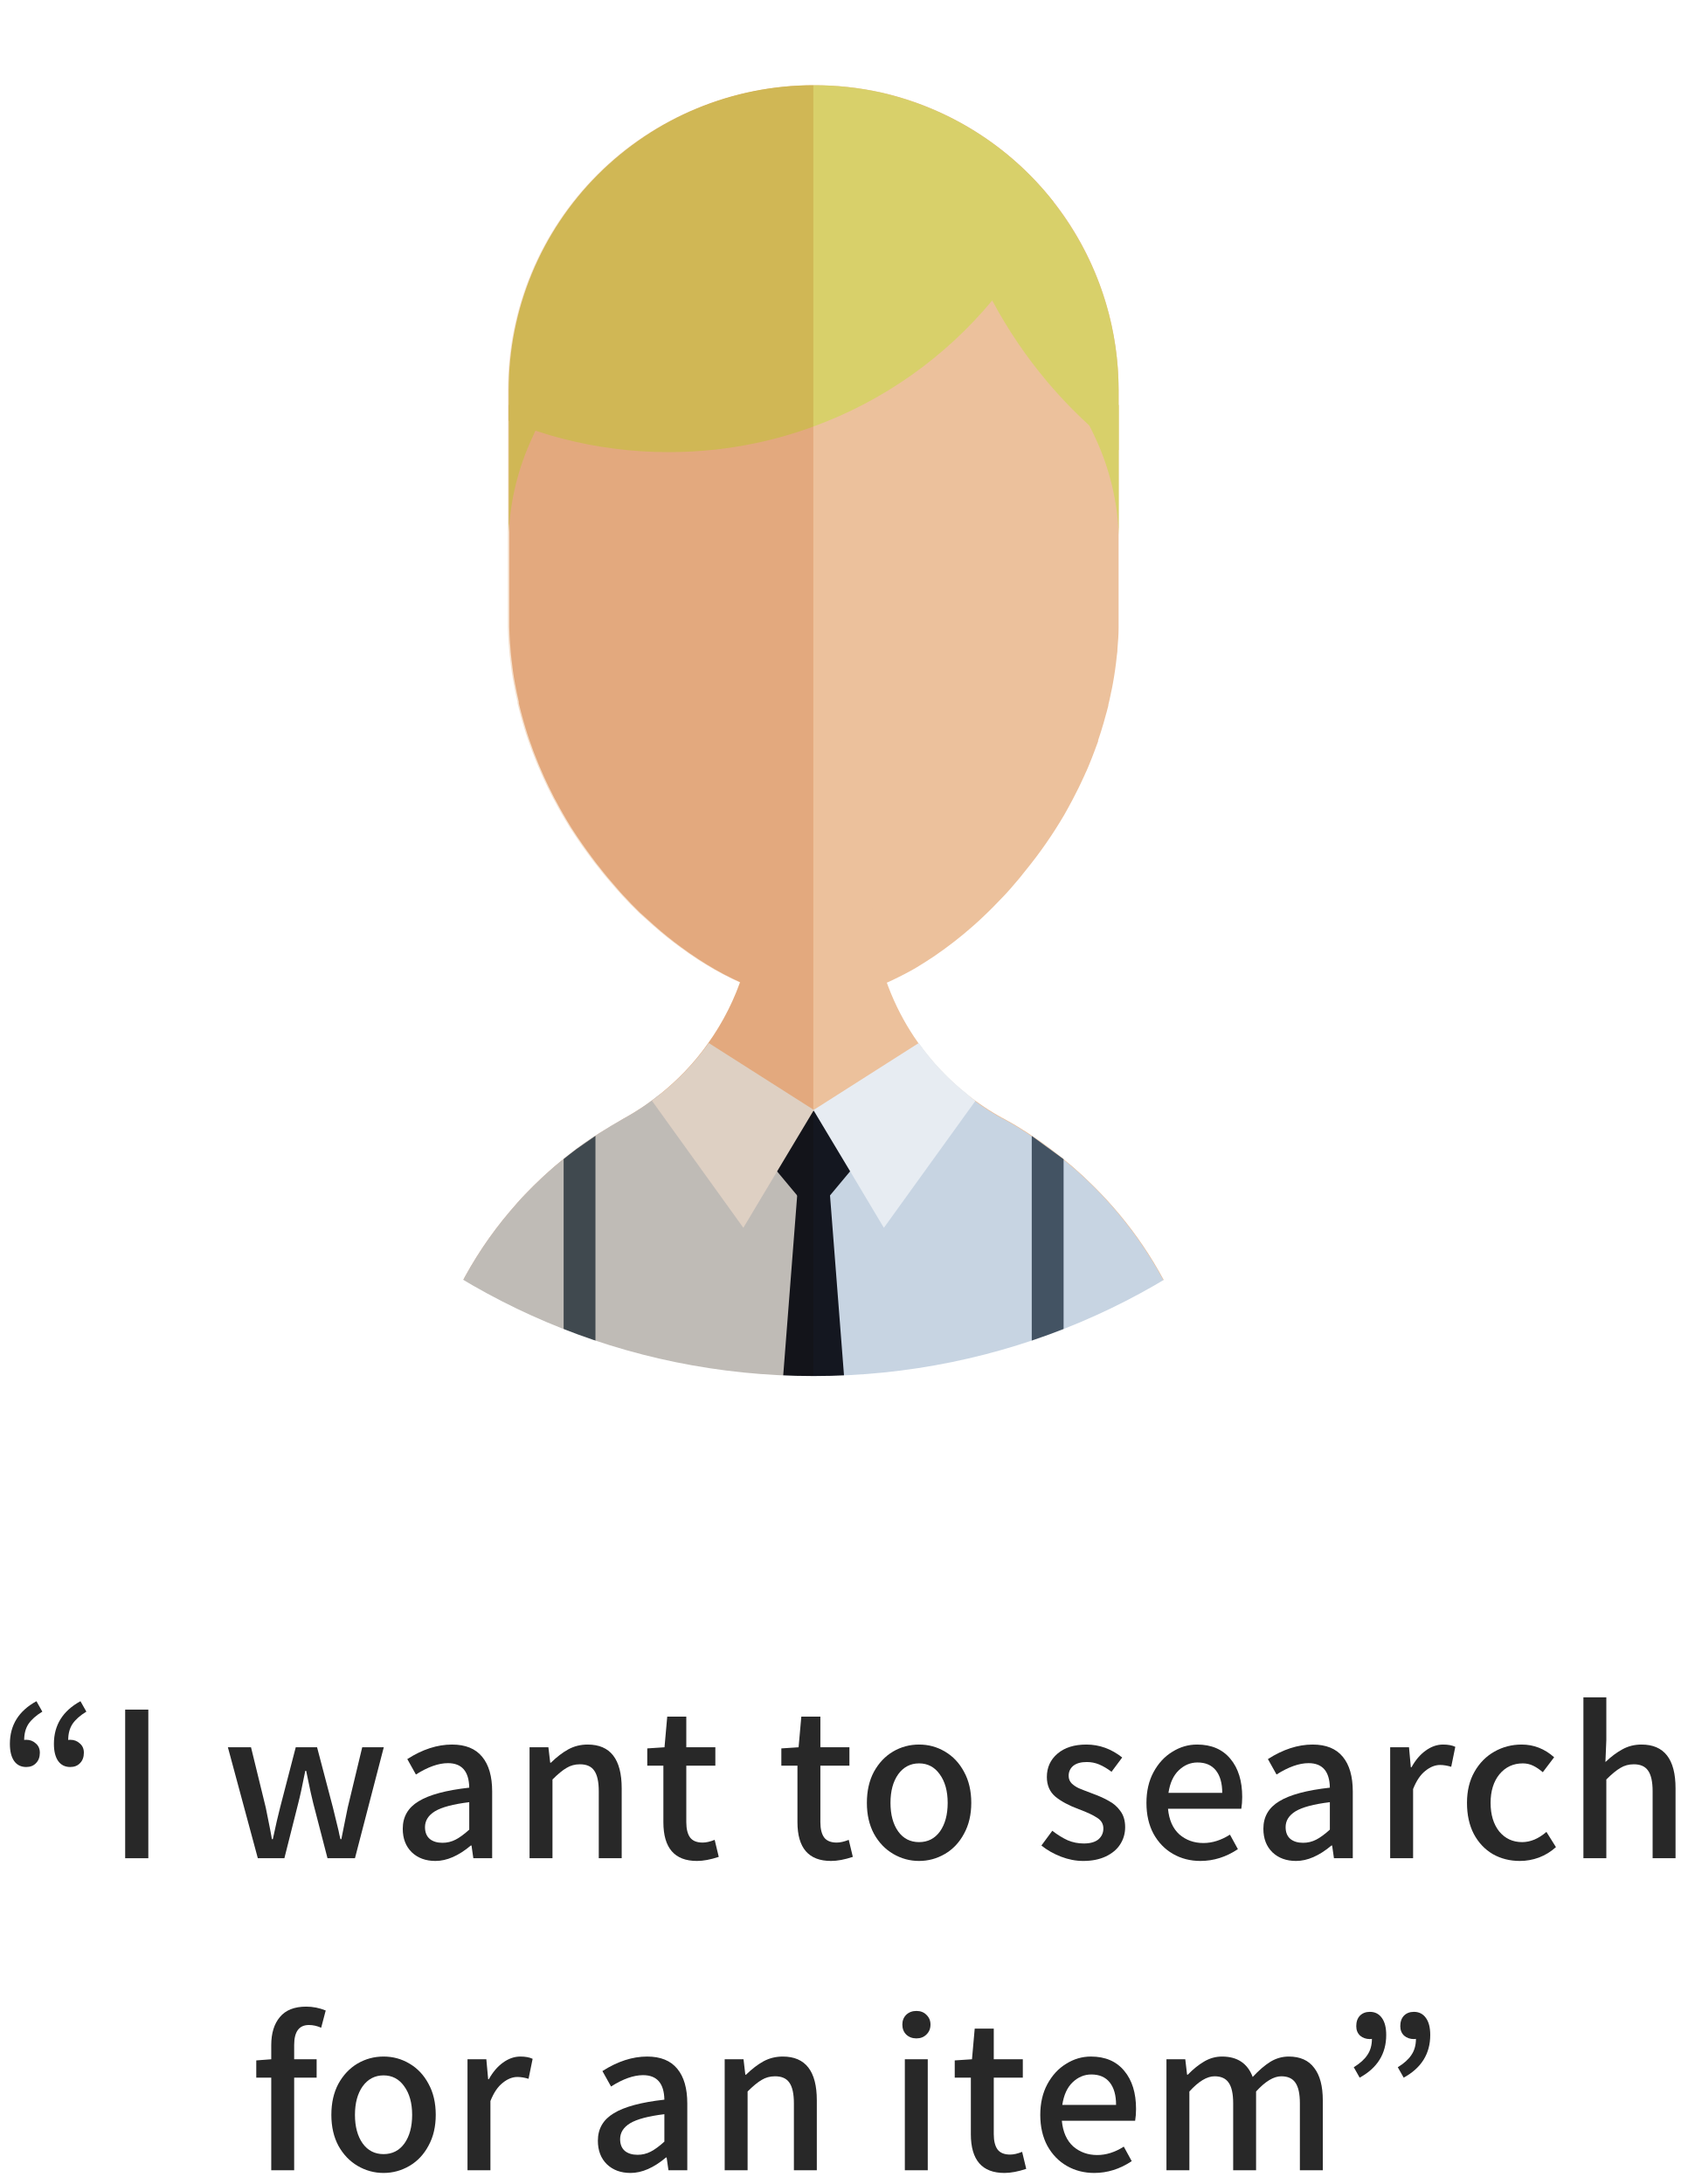
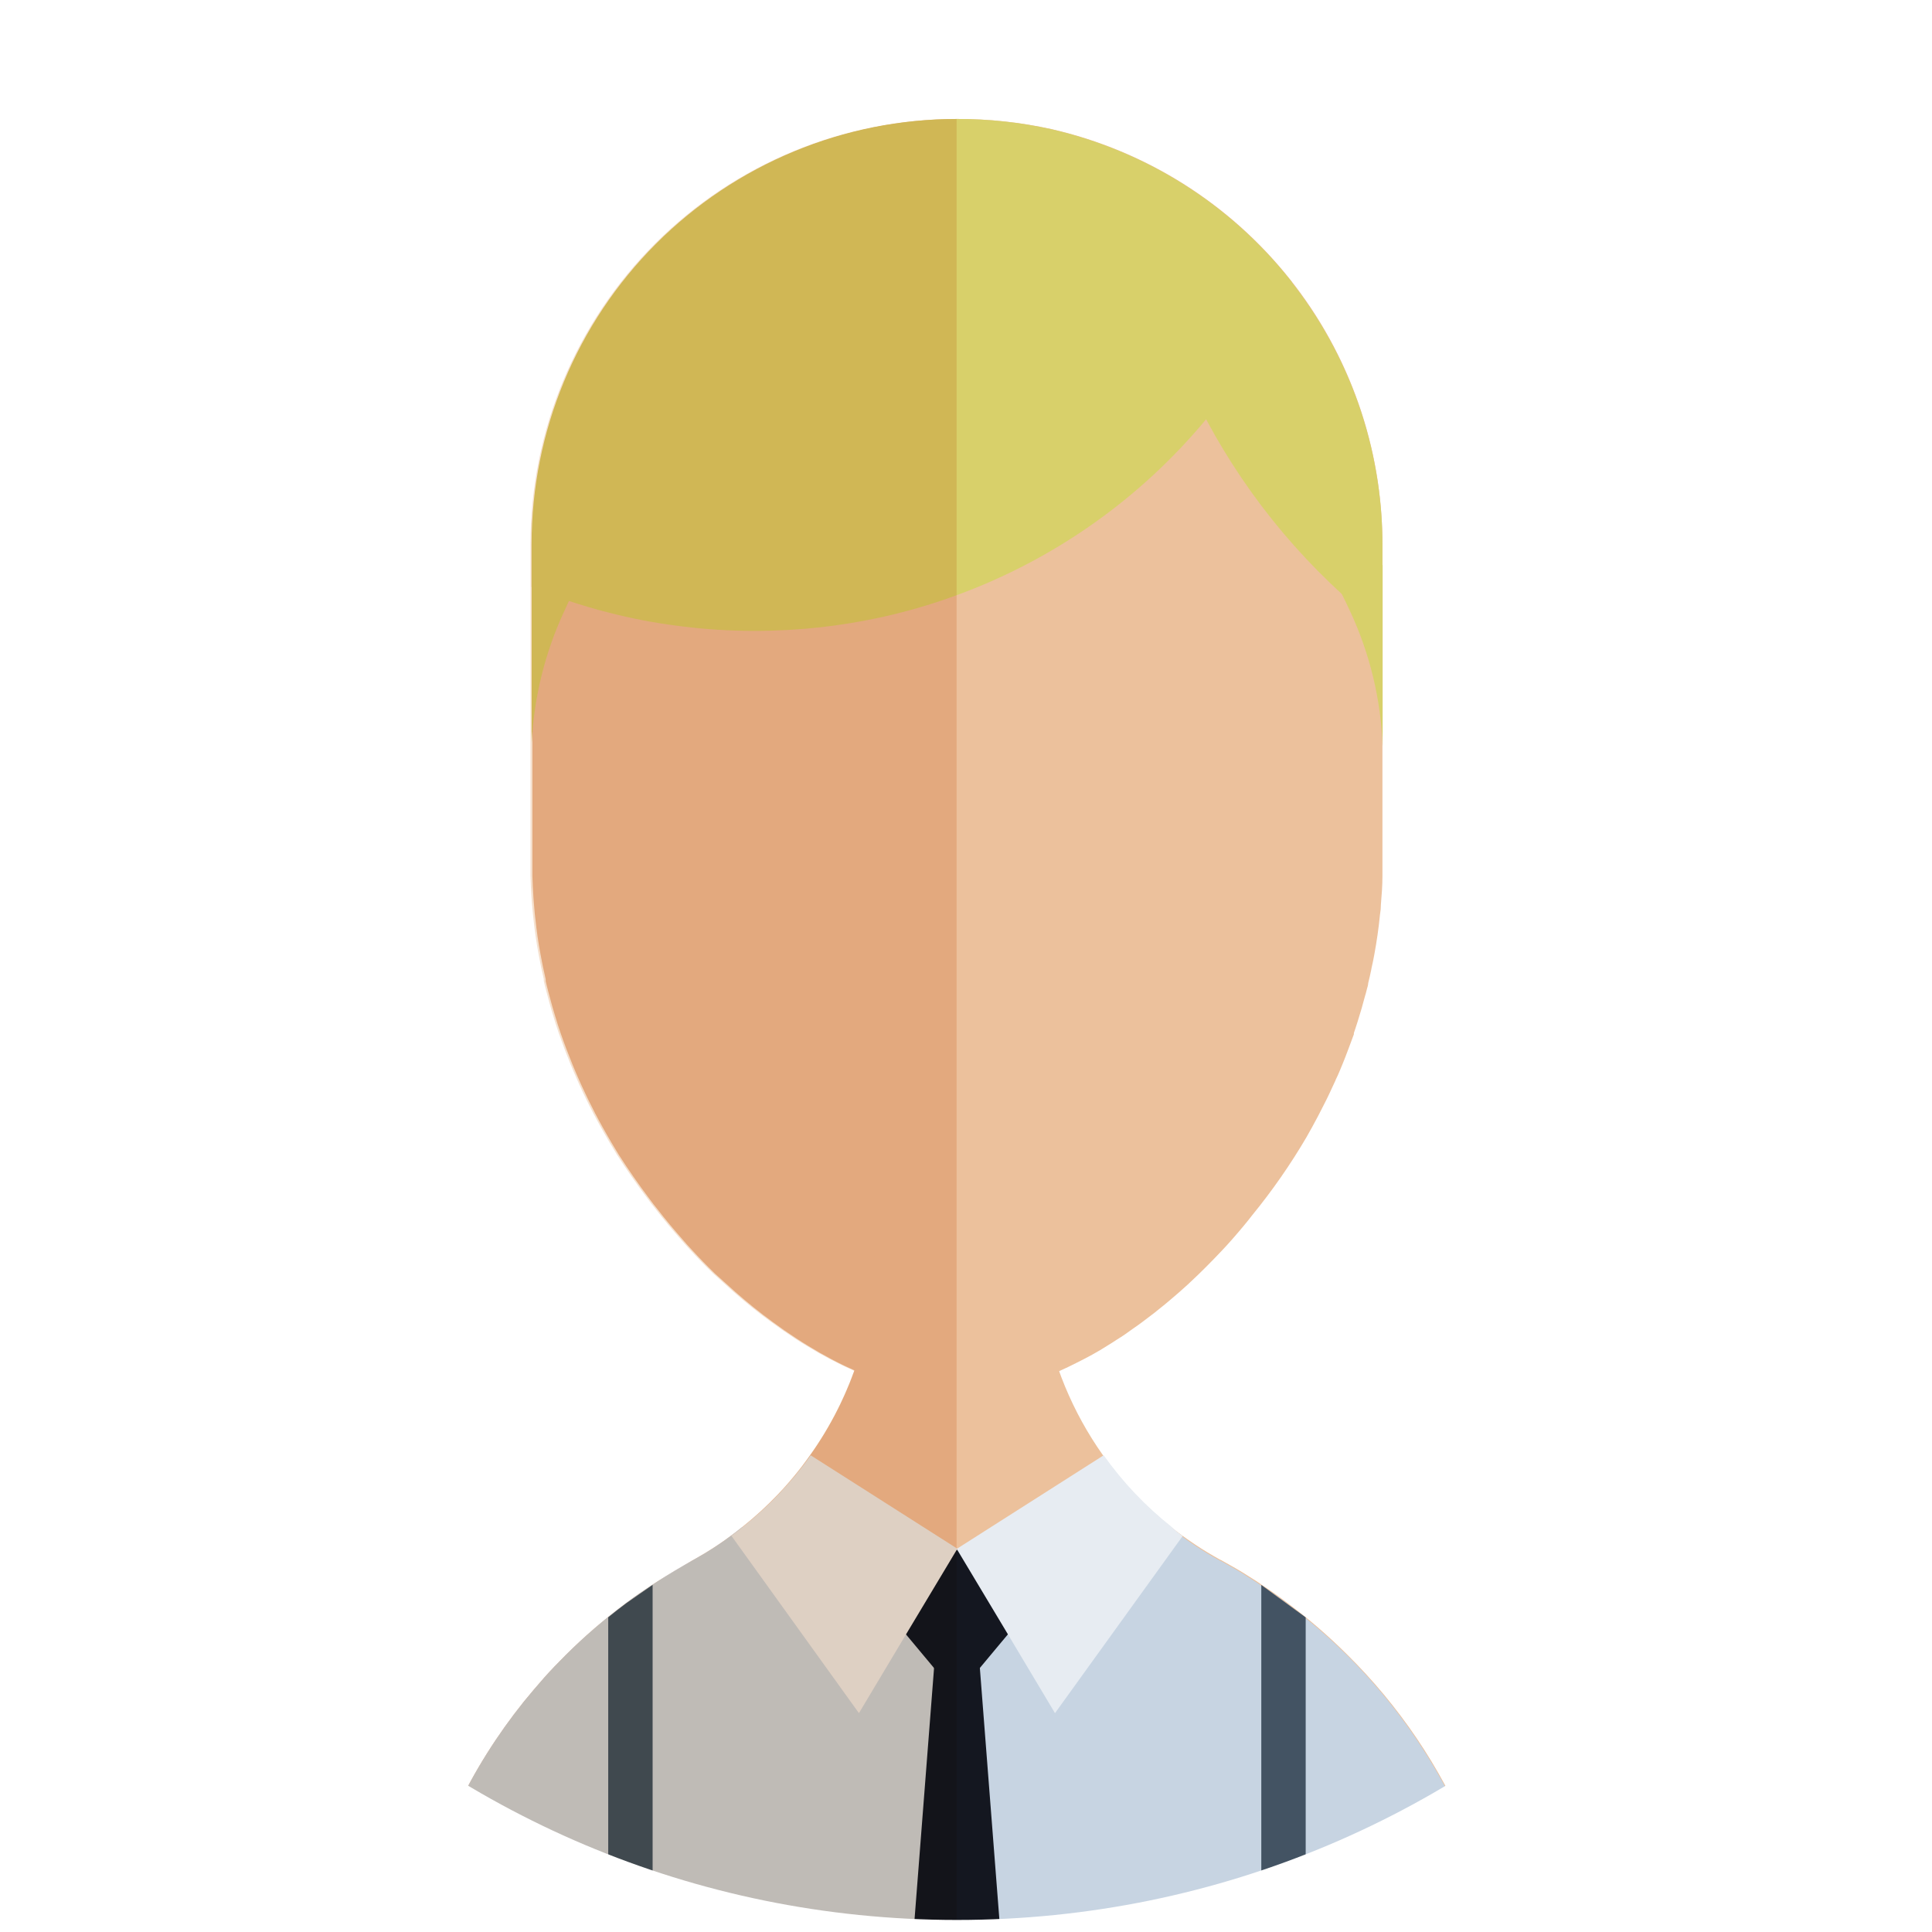
- <svg xmlns="http://www.w3.org/2000/svg" width="119" height="154" viewBox="0 0 119 154" fill="none">
-   <path d="M1.849 122.677C2.115 122.677 2.339 122.762 2.521 122.933C2.713 123.093 2.809 123.311 2.809 123.589C2.809 123.898 2.718 124.143 2.537 124.325C2.366 124.506 2.137 124.597 1.849 124.597C1.486 124.597 1.203 124.458 1.001 124.181C0.798 123.893 0.697 123.487 0.697 122.965C0.697 121.642 1.321 120.639 2.569 119.957L2.985 120.693C2.547 120.959 2.222 121.247 2.009 121.557C1.806 121.866 1.705 122.245 1.705 122.693C1.737 122.682 1.785 122.677 1.849 122.677ZM4.953 122.677C5.219 122.677 5.443 122.762 5.625 122.933C5.817 123.093 5.913 123.311 5.913 123.589C5.913 123.898 5.822 124.143 5.641 124.325C5.47 124.506 5.241 124.597 4.953 124.597C4.59 124.597 4.307 124.458 4.105 124.181C3.902 123.893 3.801 123.487 3.801 122.965C3.801 121.642 4.425 120.639 5.673 119.957L6.089 120.693C5.651 120.959 5.326 121.247 5.113 121.557C4.91 121.866 4.809 122.245 4.809 122.693C4.841 122.682 4.889 122.677 4.953 122.677Z" fill="#282828" />
-   <path d="M8.825 120.549H10.457V131.029H8.825V120.549Z" fill="#282828" />
-   <path d="M16.067 123.205H17.698L18.738 127.461L19.058 129.061L19.171 129.685H19.235C19.437 128.735 19.608 127.994 19.747 127.461L20.851 123.205H22.355L23.474 127.461L23.875 129.109C23.896 129.237 23.939 129.429 24.003 129.685H24.067C24.184 129.119 24.259 128.746 24.291 128.565L24.515 127.461L25.538 123.205H27.058L25.026 131.029H23.09L22.082 127.141C21.965 126.671 21.848 126.143 21.73 125.557L21.587 124.869H21.523C21.32 125.903 21.154 126.666 21.026 127.157L20.05 131.029H18.178L16.067 123.205Z" fill="#282828" />
-   <path d="M30.7 131.221C30.017 131.221 29.463 131.018 29.036 130.613C28.609 130.197 28.396 129.642 28.396 128.949C28.396 128.106 28.769 127.461 29.516 127.013C30.263 126.554 31.452 126.234 33.084 126.053C33.063 124.901 32.561 124.325 31.58 124.325C30.919 124.325 30.167 124.591 29.324 125.125L28.716 124.037C29.783 123.354 30.833 123.013 31.868 123.013C32.817 123.013 33.527 123.301 33.996 123.877C34.465 124.442 34.7 125.258 34.7 126.325V131.029H33.372L33.244 130.133H33.196C32.332 130.858 31.5 131.221 30.7 131.221ZM31.196 129.941C31.527 129.941 31.836 129.866 32.124 129.717C32.412 129.567 32.732 129.333 33.084 129.013V127.077C31.953 127.215 31.148 127.429 30.668 127.717C30.199 128.005 29.964 128.378 29.964 128.837C29.964 129.199 30.076 129.477 30.3 129.669C30.524 129.85 30.823 129.941 31.196 129.941Z" fill="#282828" />
-   <path d="M37.336 123.205H38.664L38.792 124.293H38.84C39.256 123.887 39.666 123.573 40.072 123.349C40.488 123.125 40.941 123.013 41.432 123.013C43.032 123.013 43.832 124.042 43.832 126.101V131.029H42.216V126.309C42.216 125.637 42.109 125.151 41.896 124.853C41.693 124.554 41.357 124.405 40.888 124.405C40.536 124.405 40.221 124.49 39.944 124.661C39.666 124.821 39.336 125.093 38.952 125.477V131.029H37.336V123.205Z" fill="#282828" />
-   <path d="M49.139 131.221C47.56 131.221 46.771 130.309 46.771 128.485V124.501H45.635V123.285L46.851 123.205L47.043 121.045H48.387V123.205H50.435V124.501H48.387V128.485C48.387 128.965 48.478 129.327 48.659 129.573C48.84 129.807 49.134 129.925 49.539 129.925C49.785 129.925 50.067 129.861 50.387 129.733L50.675 130.933C50.099 131.125 49.587 131.221 49.139 131.221Z" fill="#282828" />
-   <path d="M58.592 131.221C57.013 131.221 56.224 130.309 56.224 128.485V124.501H55.088V123.285L56.304 123.205L56.496 121.045H57.84V123.205H59.888V124.501H57.84V128.485C57.84 128.965 57.93 129.327 58.112 129.573C58.293 129.807 58.586 129.925 58.992 129.925C59.237 129.925 59.52 129.861 59.84 129.733L60.128 130.933C59.552 131.125 59.04 131.221 58.592 131.221Z" fill="#282828" />
-   <path d="M64.799 131.221C64.148 131.221 63.54 131.055 62.975 130.725C62.409 130.394 61.956 129.919 61.615 129.301C61.284 128.682 61.119 127.957 61.119 127.125C61.119 126.282 61.284 125.551 61.615 124.933C61.956 124.314 62.404 123.839 62.959 123.509C63.524 123.178 64.137 123.013 64.799 123.013C65.46 123.013 66.068 123.178 66.623 123.509C67.188 123.839 67.636 124.314 67.967 124.933C68.308 125.551 68.479 126.282 68.479 127.125C68.479 127.957 68.308 128.682 67.967 129.301C67.636 129.919 67.188 130.394 66.623 130.725C66.057 131.055 65.449 131.221 64.799 131.221ZM64.799 129.893C65.417 129.893 65.908 129.642 66.271 129.141C66.633 128.629 66.815 127.957 66.815 127.125C66.815 126.293 66.628 125.621 66.255 125.109C65.892 124.597 65.407 124.341 64.799 124.341C64.191 124.341 63.7 124.597 63.327 125.109C62.964 125.621 62.783 126.293 62.783 127.125C62.783 127.957 62.964 128.629 63.327 129.141C63.689 129.642 64.18 129.893 64.799 129.893Z" fill="#282828" />
-   <path d="M76.368 131.221C75.846 131.221 75.323 131.119 74.8 130.917C74.278 130.714 73.819 130.453 73.424 130.133L74.192 129.093C74.566 129.381 74.928 129.605 75.28 129.765C75.632 129.914 76.011 129.989 76.416 129.989C76.864 129.989 77.206 129.893 77.44 129.701C77.675 129.498 77.792 129.242 77.792 128.933C77.792 128.613 77.648 128.362 77.36 128.181C77.072 127.989 76.64 127.786 76.064 127.573C75.371 127.317 74.822 127.023 74.416 126.693C74.011 126.351 73.808 125.887 73.808 125.301C73.808 124.629 74.059 124.079 74.56 123.653C75.061 123.226 75.739 123.013 76.592 123.013C77.51 123.013 78.352 123.317 79.12 123.925L78.368 124.933C78.07 124.709 77.781 124.538 77.504 124.421C77.227 124.303 76.933 124.245 76.624 124.245C76.208 124.245 75.888 124.335 75.664 124.517C75.451 124.698 75.344 124.933 75.344 125.221C75.344 125.434 75.419 125.615 75.568 125.765C75.718 125.903 75.888 126.015 76.08 126.101C76.283 126.186 76.597 126.309 77.024 126.469C77.493 126.639 77.883 126.815 78.192 126.997C78.512 127.167 78.779 127.402 78.992 127.701C79.216 127.999 79.328 128.378 79.328 128.837C79.328 129.285 79.211 129.69 78.976 130.053C78.752 130.405 78.416 130.687 77.968 130.901C77.52 131.114 76.987 131.221 76.368 131.221Z" fill="#282828" />
-   <path d="M87.581 126.709C87.581 127.007 87.559 127.285 87.517 127.541H82.349C82.423 128.33 82.69 128.933 83.149 129.349C83.618 129.754 84.183 129.957 84.845 129.957C85.474 129.957 86.098 129.759 86.717 129.365L87.277 130.389C86.445 130.943 85.565 131.221 84.637 131.221C83.922 131.221 83.277 131.055 82.701 130.725C82.125 130.394 81.666 129.919 81.325 129.301C80.994 128.682 80.829 127.957 80.829 127.125C80.829 126.303 80.994 125.583 81.325 124.965C81.666 124.335 82.109 123.855 82.653 123.525C83.197 123.183 83.778 123.013 84.397 123.013C85.41 123.013 86.194 123.349 86.749 124.021C87.303 124.682 87.581 125.578 87.581 126.709ZM86.173 126.421C86.173 125.738 86.023 125.21 85.725 124.837C85.426 124.463 84.994 124.277 84.429 124.277C83.938 124.277 83.501 124.458 83.117 124.821C82.733 125.183 82.487 125.717 82.381 126.421H86.173Z" fill="#282828" />
-   <path d="M91.377 131.221C90.694 131.221 90.139 131.018 89.713 130.613C89.286 130.197 89.073 129.642 89.073 128.949C89.073 128.106 89.446 127.461 90.193 127.013C90.939 126.554 92.129 126.234 93.761 126.053C93.74 124.901 93.238 124.325 92.257 124.325C91.596 124.325 90.843 124.591 90.001 125.125L89.393 124.037C90.46 123.354 91.51 123.013 92.545 123.013C93.494 123.013 94.204 123.301 94.673 123.877C95.142 124.442 95.377 125.258 95.377 126.325V131.029H94.049L93.921 130.133H93.873C93.009 130.858 92.177 131.221 91.377 131.221ZM91.873 129.941C92.204 129.941 92.513 129.866 92.801 129.717C93.089 129.567 93.409 129.333 93.761 129.013V127.077C92.63 127.215 91.825 127.429 91.345 127.717C90.876 128.005 90.641 128.378 90.641 128.837C90.641 129.199 90.753 129.477 90.977 129.669C91.201 129.85 91.499 129.941 91.873 129.941Z" fill="#282828" />
-   <path d="M98.013 123.205H99.341L99.469 124.613H99.517C99.794 124.111 100.125 123.722 100.509 123.445C100.903 123.157 101.314 123.013 101.741 123.013C102.093 123.013 102.381 123.066 102.605 123.173L102.317 124.581C102.029 124.495 101.767 124.453 101.533 124.453C101.181 124.453 100.834 124.591 100.493 124.869C100.151 125.135 99.863 125.562 99.629 126.149V131.029H98.013V123.205Z" fill="#282828" />
-   <path d="M107.157 131.221C106.453 131.221 105.819 131.061 105.253 130.741C104.688 130.41 104.24 129.935 103.909 129.317C103.589 128.698 103.429 127.967 103.429 127.125C103.429 126.282 103.605 125.551 103.957 124.933C104.309 124.314 104.779 123.839 105.365 123.509C105.952 123.178 106.592 123.013 107.285 123.013C108.139 123.013 108.901 123.311 109.573 123.909L108.773 124.965C108.539 124.762 108.309 124.607 108.085 124.501C107.861 124.394 107.621 124.341 107.365 124.341C106.693 124.341 106.144 124.597 105.717 125.109C105.301 125.621 105.093 126.293 105.093 127.125C105.093 127.957 105.296 128.629 105.701 129.141C106.117 129.642 106.656 129.893 107.317 129.893C107.904 129.893 108.475 129.653 109.029 129.173L109.701 130.245C109.349 130.565 108.949 130.81 108.501 130.981C108.064 131.141 107.616 131.221 107.157 131.221Z" fill="#282828" />
-   <path d="M111.637 119.685H113.253V122.693L113.189 124.245C113.594 123.861 113.994 123.562 114.389 123.349C114.794 123.125 115.242 123.013 115.733 123.013C117.333 123.013 118.133 124.042 118.133 126.101V131.029H116.517V126.309C116.517 125.637 116.41 125.151 116.197 124.853C115.994 124.554 115.658 124.405 115.189 124.405C114.837 124.405 114.522 124.49 114.245 124.661C113.968 124.821 113.637 125.093 113.253 125.477V131.029H111.637V119.685Z" fill="#282828" />
-   <path d="M21.78 142.789C21.087 142.789 20.74 143.258 20.74 144.197V145.205H22.324V146.501H20.74V153.029H19.124V146.501H18.068V145.285L19.124 145.205V144.213C19.124 143.37 19.327 142.709 19.732 142.229C20.137 141.738 20.756 141.493 21.588 141.493C22.057 141.493 22.516 141.583 22.964 141.765L22.644 142.981C22.356 142.853 22.068 142.789 21.78 142.789Z" fill="#282828" />
-   <path d="M27.042 153.221C26.392 153.221 25.784 153.055 25.218 152.725C24.653 152.394 24.2 151.919 23.858 151.301C23.528 150.682 23.362 149.957 23.362 149.125C23.362 148.282 23.528 147.551 23.858 146.933C24.2 146.314 24.648 145.839 25.202 145.509C25.768 145.178 26.381 145.013 27.042 145.013C27.704 145.013 28.312 145.178 28.866 145.509C29.432 145.839 29.88 146.314 30.21 146.933C30.552 147.551 30.722 148.282 30.722 149.125C30.722 149.957 30.552 150.682 30.21 151.301C29.88 151.919 29.432 152.394 28.866 152.725C28.301 153.055 27.693 153.221 27.042 153.221ZM27.042 151.893C27.661 151.893 28.152 151.642 28.514 151.141C28.877 150.629 29.058 149.957 29.058 149.125C29.058 148.293 28.872 147.621 28.498 147.109C28.136 146.597 27.65 146.341 27.042 146.341C26.434 146.341 25.944 146.597 25.57 147.109C25.208 147.621 25.026 148.293 25.026 149.125C25.026 149.957 25.208 150.629 25.57 151.141C25.933 151.642 26.424 151.893 27.042 151.893Z" fill="#282828" />
-   <path d="M32.961 145.205H34.289L34.417 146.613H34.465C34.742 146.111 35.073 145.722 35.457 145.445C35.851 145.157 36.262 145.013 36.689 145.013C37.041 145.013 37.329 145.066 37.553 145.173L37.265 146.581C36.977 146.495 36.715 146.453 36.481 146.453C36.129 146.453 35.782 146.591 35.441 146.869C35.099 147.135 34.811 147.562 34.577 148.149V153.029H32.961V145.205Z" fill="#282828" />
-   <path d="M44.457 153.221C43.774 153.221 43.219 153.018 42.793 152.613C42.366 152.197 42.153 151.642 42.153 150.949C42.153 150.106 42.526 149.461 43.273 149.013C44.02 148.554 45.209 148.234 46.841 148.053C46.819 146.901 46.318 146.325 45.337 146.325C44.675 146.325 43.923 146.591 43.081 147.125L42.473 146.037C43.539 145.354 44.59 145.013 45.625 145.013C46.574 145.013 47.283 145.301 47.753 145.877C48.222 146.442 48.457 147.258 48.457 148.325V153.029H47.129L47.001 152.133H46.953C46.089 152.858 45.257 153.221 44.457 153.221ZM44.953 151.941C45.283 151.941 45.593 151.866 45.881 151.717C46.169 151.567 46.489 151.333 46.841 151.013V149.077C45.71 149.215 44.905 149.429 44.425 149.717C43.956 150.005 43.721 150.378 43.721 150.837C43.721 151.199 43.833 151.477 44.057 151.669C44.281 151.85 44.58 151.941 44.953 151.941Z" fill="#282828" />
-   <path d="M51.093 145.205H52.421L52.549 146.293H52.597C53.013 145.887 53.423 145.573 53.829 145.349C54.245 145.125 54.698 145.013 55.189 145.013C56.789 145.013 57.589 146.042 57.589 148.101V153.029H55.973V148.309C55.973 147.637 55.866 147.151 55.653 146.853C55.45 146.554 55.114 146.405 54.645 146.405C54.293 146.405 53.978 146.49 53.701 146.661C53.423 146.821 53.093 147.093 52.709 147.477V153.029H51.093V145.205Z" fill="#282828" />
-   <path d="M63.795 145.205H65.411V153.029H63.795V145.205ZM64.611 143.733C64.323 143.733 64.083 143.642 63.891 143.461C63.71 143.279 63.619 143.045 63.619 142.757C63.619 142.479 63.71 142.25 63.891 142.069C64.083 141.887 64.323 141.797 64.611 141.797C64.899 141.797 65.134 141.887 65.315 142.069C65.507 142.25 65.603 142.479 65.603 142.757C65.603 143.045 65.507 143.279 65.315 143.461C65.134 143.642 64.899 143.733 64.611 143.733Z" fill="#282828" />
-   <path d="M70.817 153.221C69.239 153.221 68.449 152.309 68.449 150.485V146.501H67.313V145.285L68.529 145.205L68.721 143.045H70.065V145.205H72.113V146.501H70.065V150.485C70.065 150.965 70.156 151.327 70.337 151.573C70.519 151.807 70.812 151.925 71.217 151.925C71.463 151.925 71.745 151.861 72.065 151.733L72.353 152.933C71.777 153.125 71.265 153.221 70.817 153.221Z" fill="#282828" />
-   <path d="M80.096 148.709C80.096 149.007 80.075 149.285 80.032 149.541H74.864C74.939 150.33 75.206 150.933 75.664 151.349C76.134 151.754 76.699 151.957 77.36 151.957C77.99 151.957 78.614 151.759 79.232 151.365L79.792 152.389C78.96 152.943 78.08 153.221 77.152 153.221C76.438 153.221 75.792 153.055 75.216 152.725C74.64 152.394 74.182 151.919 73.84 151.301C73.51 150.682 73.344 149.957 73.344 149.125C73.344 148.303 73.51 147.583 73.84 146.965C74.182 146.335 74.624 145.855 75.168 145.525C75.712 145.183 76.294 145.013 76.912 145.013C77.926 145.013 78.71 145.349 79.264 146.021C79.819 146.682 80.096 147.578 80.096 148.709ZM78.688 148.421C78.688 147.738 78.539 147.21 78.24 146.837C77.942 146.463 77.51 146.277 76.944 146.277C76.454 146.277 76.016 146.458 75.632 146.821C75.248 147.183 75.003 147.717 74.896 148.421H78.688Z" fill="#282828" />
-   <path d="M82.24 145.205H83.567L83.695 146.293H83.743C84.127 145.898 84.511 145.589 84.895 145.365C85.29 145.13 85.712 145.013 86.159 145.013C87.237 145.013 87.957 145.493 88.32 146.453C88.757 145.983 89.173 145.626 89.567 145.381C89.973 145.135 90.405 145.013 90.864 145.013C91.663 145.013 92.261 145.279 92.656 145.813C93.061 146.335 93.263 147.098 93.263 148.101V153.029H91.647V148.309C91.647 147.637 91.541 147.151 91.328 146.853C91.125 146.554 90.794 146.405 90.335 146.405C89.802 146.405 89.21 146.762 88.559 147.477V153.029H86.944V148.309C86.944 147.637 86.837 147.151 86.624 146.853C86.421 146.554 86.09 146.405 85.632 146.405C85.098 146.405 84.506 146.762 83.856 147.477V153.029H82.24V145.205Z" fill="#282828" />
-   <path d="M96.582 141.861C96.944 141.861 97.227 142.005 97.43 142.293C97.632 142.57 97.734 142.97 97.734 143.493C97.734 144.815 97.11 145.818 95.862 146.501L95.446 145.765C95.883 145.498 96.203 145.21 96.406 144.901C96.619 144.591 96.726 144.213 96.726 143.765C96.694 143.775 96.646 143.781 96.582 143.781C96.315 143.781 96.086 143.701 95.894 143.541C95.712 143.37 95.622 143.146 95.622 142.869C95.622 142.559 95.707 142.314 95.878 142.133C96.059 141.951 96.294 141.861 96.582 141.861ZM99.686 141.861C100.048 141.861 100.331 142.005 100.534 142.293C100.736 142.57 100.838 142.97 100.838 143.493C100.838 144.815 100.214 145.818 98.966 146.501L98.55 145.765C98.987 145.498 99.307 145.21 99.51 144.901C99.723 144.591 99.83 144.213 99.83 143.765C99.798 143.775 99.75 143.781 99.686 143.781C99.419 143.781 99.19 143.701 98.998 143.541C98.816 143.37 98.726 143.146 98.726 142.869C98.726 142.559 98.811 142.314 98.982 142.133C99.163 141.951 99.398 141.861 99.686 141.861Z" fill="#282828" />
-   <mask id="mask0" mask-type="alpha" maskUnits="userSpaceOnUse" x="9" y="0" width="97" height="98">
-     <path d="M57.36 97.029C84.045 97.029 105.677 75.397 105.677 48.712C105.677 22.028 84.045 0.396 57.36 0.396C30.676 0.396 9.044 22.028 9.044 48.712C9.044 75.397 30.676 97.029 57.36 97.029Z" fill="#E9EAE6" />
+ <svg xmlns="http://www.w3.org/2000/svg" viewBox="0 0 97 97" fill="none">
+   <mask id="mask0" mask-type="alpha" maskUnits="userSpaceOnUse" x="0" y="0" width="97" height="97">
+     <path d="M48.044 96.395C74.553 96.395 96.044 74.905 96.044 48.395C96.044 21.886 74.553 0.396 48.044 0.396C21.534 0.396 0.044 21.886 0.044 48.395C0.044 74.905 21.534 96.395 48.044 96.395Z" fill="#E9EAE6" />
  </mask>
  <g mask="url(#mask0)">
-     <path d="M78.866 27.51V43.571C78.866 43.802 78.866 44.033 78.866 44.27C78.866 44.752 78.83 45.23 78.788 45.708C78.788 45.872 78.773 46.043 78.742 46.221C78.675 46.905 78.578 47.572 78.455 48.24C78.414 48.461 78.373 48.677 78.321 48.892C78.316 48.937 78.307 48.982 78.295 49.026C78.254 49.247 78.198 49.462 78.147 49.678C78.147 49.796 78.095 49.909 78.069 50.028C78.044 50.146 78.018 50.228 77.987 50.331C77.874 50.762 77.751 51.188 77.618 51.609C77.556 51.81 77.489 52.005 77.422 52.205C77.422 52.205 77.422 52.246 77.422 52.267L77.232 52.781L77.171 52.945C77.109 53.114 77.042 53.284 76.975 53.459C76.909 53.633 76.811 53.864 76.729 54.065C76.647 54.265 76.575 54.424 76.498 54.578C76.498 54.609 76.472 54.635 76.462 54.666C76.374 54.855 76.287 55.045 76.2 55.23C76.112 55.415 76.015 55.621 75.912 55.816C75.722 56.201 75.517 56.586 75.311 56.961L75.024 57.475C74.214 58.855 73.299 60.17 72.286 61.409C72.153 61.584 72.016 61.755 71.875 61.923C71.68 62.159 71.48 62.39 71.279 62.621C71.079 62.853 70.92 63.022 70.735 63.217C70.221 63.762 69.708 64.281 69.194 64.758C69.086 64.866 68.978 64.959 68.865 65.061C68.752 65.164 68.506 65.385 68.321 65.539C68.136 65.693 68.028 65.785 67.884 65.909C67.504 66.222 67.124 66.52 66.739 66.802C66.58 66.926 66.415 67.039 66.251 67.152C65.989 67.342 65.737 67.522 65.45 67.696C65.301 67.799 65.147 67.891 64.998 67.984C64.484 68.318 63.914 68.621 63.375 68.888L62.979 69.083L62.568 69.273C62.394 69.352 62.222 69.425 62.055 69.494C61.988 69.524 61.919 69.55 61.849 69.571C61.644 69.653 61.433 69.735 61.228 69.802C61.022 69.869 60.714 69.977 60.447 70.049C60.267 70.1 60.082 70.151 59.903 70.192H59.867C59.687 70.233 59.507 70.275 59.353 70.311L59.209 70.336C59.06 70.362 58.911 70.388 58.767 70.403C58.624 70.418 58.346 70.459 58.136 70.47C58.064 70.475 57.992 70.475 57.92 70.47C57.75 70.47 57.581 70.47 57.406 70.47C57.242 70.47 57.071 70.47 56.893 70.47C56.83 70.475 56.766 70.475 56.703 70.47C56.554 70.47 56.4 70.47 56.245 70.429H56.143L55.552 70.336C55.383 70.311 55.213 70.275 55.038 70.228C54.086 70.007 53.157 69.694 52.265 69.293C51.429 68.922 50.619 68.495 49.841 68.015C49.435 67.768 49.029 67.501 48.629 67.224L48.028 66.792C47.398 66.333 46.776 65.833 46.163 65.292L45.65 64.83L45.136 64.368C44.725 63.971 44.324 63.558 43.934 63.13C43.78 62.966 43.627 62.794 43.477 62.616C43.056 62.139 42.645 61.651 42.249 61.137C42.095 60.952 41.951 60.762 41.813 60.572C41.279 59.863 40.765 59.126 40.272 58.358L39.897 57.737C39.748 57.49 39.604 57.223 39.465 56.982C38.93 56.024 38.45 55.036 38.027 54.023C37.966 53.874 37.899 53.726 37.847 53.582C37.796 53.438 37.688 53.197 37.621 53.007C37.515 52.726 37.414 52.447 37.319 52.169C37.221 51.892 37.134 51.604 37.046 51.317C36.959 51.029 36.882 50.767 36.81 50.49C36.738 50.212 36.646 49.894 36.579 49.586C36.579 49.555 36.579 49.524 36.579 49.488C36.48 49.067 36.391 48.639 36.312 48.204C36.204 47.634 36.122 47.054 36.06 46.468C36.034 46.283 36.019 46.098 36.004 45.913C35.988 45.728 35.968 45.528 35.957 45.333C35.932 44.978 35.916 44.619 35.906 44.259C35.906 44.028 35.906 43.797 35.906 43.561V27.51C35.906 21.811 38.168 16.346 42.196 12.314C46.224 8.283 51.687 6.015 57.386 6.01V6.01C58.987 6.005 60.584 6.178 62.147 6.523C66.899 7.61 71.141 10.279 74.178 14.091C77.216 17.904 78.868 22.636 78.866 27.51V27.51Z" fill="#ECC19C" />
-     <path d="M85.373 103.5H29.352C29.345 100.424 29.846 97.368 30.837 94.456C31.011 93.942 31.201 93.428 31.407 92.915C31.612 92.401 31.828 91.923 32.059 91.435C32.979 89.502 34.12 87.682 35.459 86.012C35.798 85.596 36.142 85.19 36.486 84.799C36.661 84.599 36.846 84.404 37.031 84.209L37.591 83.639C38.535 82.698 39.547 81.826 40.616 81.029C41.13 80.634 41.69 80.264 42.249 79.905C42.809 79.545 43.379 79.211 43.96 78.877C44.186 78.754 44.407 78.626 44.633 78.487C45.069 78.225 45.506 77.937 45.917 77.629C46.127 77.48 46.328 77.326 46.528 77.167C47.005 76.787 47.463 76.381 47.899 75.955L48.325 75.523C48.623 75.215 48.901 74.897 49.168 74.568C49.301 74.409 49.43 74.244 49.553 74.08C49.676 73.916 49.8 73.746 49.923 73.566C52.067 70.571 53.215 66.978 53.205 63.294H57.288H61.485C61.481 65.949 62.076 68.571 63.225 70.965C64.374 73.358 66.047 75.463 68.121 77.121C68.316 77.28 68.511 77.434 68.706 77.573C68.901 77.711 69.091 77.85 69.292 77.984L69.415 78.066C69.605 78.194 69.795 78.317 69.995 78.436C70.196 78.554 70.432 78.698 70.658 78.821C70.693 78.829 70.727 78.845 70.755 78.867C71.218 79.124 71.68 79.381 72.127 79.673C72.343 79.807 72.558 79.941 72.769 80.095C73.207 80.379 73.635 80.68 74.053 80.999C75.12 81.796 76.129 82.668 77.073 83.608C79.708 86.206 81.799 89.304 83.224 92.719C84.649 96.135 85.38 99.8 85.373 103.5V103.5Z" fill="#ECC19C" />
-     <path d="M85.373 103.526H29.352C29.342 100.442 29.843 97.376 30.837 94.456C31.011 93.942 31.201 93.429 31.407 92.915C31.607 92.401 31.828 91.924 32.059 91.436C32.979 89.502 34.12 87.682 35.459 86.012C35.798 85.596 36.142 85.19 36.486 84.8C36.661 84.599 36.846 84.404 37.031 84.209L37.591 83.639C38.535 82.698 39.546 81.826 40.616 81.03C41.13 80.634 41.69 80.264 42.249 79.905C42.809 79.545 43.379 79.206 43.96 78.878L44.633 78.492C45.291 78.094 45.921 77.649 46.518 77.162C47.921 78.602 49.598 79.746 51.451 80.526C53.303 81.307 55.293 81.709 57.304 81.708H57.345C59.354 81.707 61.344 81.306 63.196 80.526C65.048 79.746 66.726 78.604 68.131 77.167C68.504 77.478 68.894 77.769 69.297 78.04L69.42 78.123C69.61 78.251 69.805 78.369 70.001 78.492C70.196 78.616 70.437 78.749 70.663 78.873C70.697 78.884 70.73 78.9 70.761 78.919C71.223 79.175 71.685 79.432 72.132 79.73C72.348 79.864 72.564 79.997 72.774 80.151C73.211 80.434 73.642 80.737 74.058 81.055C77.563 83.662 80.412 87.05 82.376 90.951C84.34 94.853 85.367 99.159 85.373 103.526Z" fill="#C7D4E2" />
-     <path d="M74.284 14.248C73.234 16.61 71.878 18.824 70.252 20.833L69.959 21.182C66.615 25.211 62.262 28.281 57.345 30.078C56.031 30.563 54.683 30.951 53.313 31.239C52.388 31.434 51.448 31.587 50.493 31.696C49.379 31.819 48.26 31.881 47.139 31.881C45.861 31.882 44.585 31.8 43.318 31.635C42.105 31.484 40.904 31.254 39.722 30.946C39.05 30.777 38.397 30.582 37.745 30.366C37.093 30.15 36.481 29.924 35.865 29.667V27.51C35.865 21.811 38.127 16.346 42.155 12.314C46.183 8.283 51.646 6.015 57.345 6.01C58.946 6.005 60.543 6.178 62.106 6.523C66.921 7.624 71.213 10.344 74.264 14.228L74.284 14.248Z" fill="#D8D06A" />
-     <path d="M78.866 27.51V31.742C75.194 28.901 72.165 25.317 69.975 21.223C69.975 21.223 69.975 21.223 69.975 21.223C67.772 17.107 66.474 12.568 66.169 7.91C69.947 9.608 73.156 12.361 75.408 15.838C77.66 19.314 78.861 23.367 78.866 27.51V27.51Z" fill="#D8D06A" />
-     <path d="M38.382 29.164C38.156 29.56 37.95 29.965 37.745 30.387C37.668 30.551 37.586 30.726 37.509 30.9C36.542 32.985 35.986 35.236 35.87 37.531C35.87 37.588 35.87 37.654 35.87 37.711V29.421C35.87 29.123 35.87 28.835 35.87 28.548C36.707 28.769 37.544 28.979 38.382 29.164Z" fill="#D8D06A" />
-     <path d="M76.354 29.163C76.672 29.723 76.96 30.298 77.232 30.889C78.229 33.028 78.788 35.346 78.876 37.705V29.42C78.876 29.127 78.876 28.839 78.876 28.552C78.034 28.767 77.201 28.978 76.354 29.163Z" fill="#D8D06A" />
-     <path d="M57.36 55.415C60.268 55.415 62.625 54.686 62.625 53.786C62.625 52.887 60.268 52.158 57.36 52.158C54.453 52.158 52.096 52.887 52.096 53.786C52.096 54.686 54.453 55.415 57.36 55.415Z" fill="#ECC19C" />
-     <path d="M41.982 80.095V109.145H39.738V81.733C40.041 81.492 40.339 81.25 40.647 81.024C41.109 80.696 41.53 80.413 41.982 80.095Z" fill="#435363" />
-     <path d="M72.743 80.1V103.5V109.145H74.988V103.5V81.738L72.743 80.1Z" fill="#435363" />
-     <path d="M51.217 78.317L57.36 85.683L63.503 78.317H51.217Z" fill="#141720" />
-     <path d="M57.36 116.187H53.729L56.353 82.391C56.461 82.822 58.259 82.822 58.372 82.391L60.997 116.187H57.36Z" fill="#141720" />
-     <path d="M57.36 78.281V78.307L54.792 82.591L52.409 86.576L45.963 77.614C46.168 77.465 46.374 77.306 46.569 77.141C47.867 76.109 49.011 74.899 49.969 73.546L57.334 78.235L57.36 78.281Z" fill="#E7ECF2" />
-     <path d="M68.768 77.629L62.317 86.576L59.934 82.586L57.365 78.302V78.266L64.777 73.546C65.738 74.898 66.884 76.108 68.182 77.141C68.377 77.331 68.573 77.485 68.768 77.629Z" fill="#E7ECF2" />
+     <path d="M69.408 27.332V43.288C69.408 43.518 69.408 43.747 69.408 43.982C69.408 44.462 69.372 44.936 69.331 45.411C69.331 45.574 69.316 45.744 69.285 45.921C69.219 46.6 69.122 47.263 69 47.926C68.959 48.146 68.918 48.36 68.867 48.574C68.862 48.619 68.853 48.663 68.842 48.707C68.801 48.926 68.745 49.141 68.694 49.355C68.694 49.472 68.643 49.585 68.617 49.702C68.592 49.819 68.566 49.901 68.535 50.003C68.423 50.432 68.301 50.855 68.168 51.274C68.107 51.473 68.04 51.667 67.974 51.866C67.974 51.866 67.974 51.906 67.974 51.927L67.785 52.437L67.724 52.6C67.663 52.769 67.597 52.937 67.53 53.111C67.464 53.284 67.367 53.514 67.285 53.713C67.204 53.912 67.132 54.07 67.056 54.223C67.056 54.254 67.03 54.279 67.02 54.31C66.933 54.498 66.847 54.687 66.76 54.871C66.673 55.055 66.576 55.259 66.474 55.453C66.285 55.835 66.081 56.218 65.877 56.591L65.591 57.101C64.787 58.472 63.877 59.779 62.872 61.009C62.739 61.183 62.603 61.353 62.463 61.52C62.27 61.754 62.071 61.984 61.871 62.214C61.672 62.443 61.514 62.612 61.331 62.806C60.82 63.346 60.31 63.862 59.8 64.336C59.693 64.444 59.586 64.535 59.473 64.637C59.361 64.739 59.116 64.959 58.932 65.112C58.749 65.265 58.642 65.357 58.499 65.479C58.121 65.791 57.743 66.087 57.361 66.367C57.203 66.49 57.039 66.602 56.876 66.714C56.616 66.903 56.366 67.082 56.08 67.255C55.932 67.357 55.779 67.449 55.631 67.541C55.121 67.872 54.554 68.174 54.019 68.439L53.626 68.633L53.218 68.822C53.044 68.9 52.874 68.973 52.707 69.041C52.641 69.071 52.573 69.097 52.503 69.118C52.299 69.199 52.09 69.281 51.886 69.347C51.682 69.413 51.376 69.521 51.11 69.592C50.931 69.643 50.748 69.694 50.569 69.735H50.533C50.355 69.776 50.176 69.817 50.023 69.852L49.88 69.878C49.732 69.903 49.584 69.929 49.442 69.944C49.299 69.959 49.023 70 48.814 70.01C48.743 70.016 48.671 70.016 48.6 70.01C48.431 70.01 48.263 70.01 48.089 70.01C47.926 70.01 47.756 70.01 47.579 70.01C47.516 70.016 47.453 70.016 47.39 70.01C47.242 70.01 47.089 70.01 46.936 69.97H46.834L46.247 69.878C46.079 69.852 45.911 69.817 45.737 69.771C44.791 69.55 43.868 69.24 42.982 68.842C42.151 68.473 41.346 68.049 40.573 67.571C40.17 67.326 39.767 67.061 39.369 66.786L38.772 66.357C38.146 65.901 37.529 65.404 36.92 64.867L36.41 64.408L35.899 63.949C35.491 63.554 35.093 63.144 34.705 62.719C34.552 62.556 34.401 62.385 34.251 62.209C33.833 61.734 33.425 61.249 33.032 60.739C32.879 60.555 32.736 60.367 32.598 60.178C32.067 59.474 31.557 58.74 31.067 57.978L30.695 57.361C30.547 57.116 30.404 56.851 30.266 56.611C29.734 55.659 29.257 54.678 28.837 53.672C28.776 53.524 28.71 53.376 28.659 53.233C28.608 53.09 28.501 52.85 28.434 52.662C28.329 52.383 28.228 52.105 28.133 51.83C28.036 51.554 27.95 51.269 27.863 50.983C27.776 50.697 27.7 50.437 27.628 50.161C27.557 49.886 27.465 49.569 27.398 49.263C27.398 49.233 27.398 49.202 27.398 49.166C27.3 48.748 27.211 48.323 27.133 47.891C27.026 47.324 26.944 46.748 26.883 46.166C26.858 45.982 26.842 45.799 26.827 45.615C26.812 45.431 26.791 45.232 26.781 45.038C26.756 44.686 26.74 44.329 26.73 43.972C26.73 43.742 26.73 43.513 26.73 43.278V27.332C26.73 21.671 28.978 16.241 32.979 12.236C36.98 8.231 42.408 5.978 48.069 5.973V5.973C49.66 5.969 51.246 6.14 52.799 6.483C57.52 7.563 61.734 10.214 64.752 14.002C67.769 17.789 69.411 22.49 69.408 27.332V27.332Z" fill="#ECC19C" />
+     <path d="M75.873 102.825H20.219C20.212 99.769 20.71 96.733 21.694 93.839C21.867 93.329 22.056 92.819 22.26 92.308C22.464 91.798 22.679 91.324 22.908 90.839C23.822 88.918 24.956 87.11 26.286 85.451C26.623 85.037 26.965 84.634 27.307 84.246C27.48 84.047 27.664 83.853 27.848 83.66L28.404 83.093C29.342 82.158 30.347 81.292 31.409 80.501C31.919 80.108 32.476 79.741 33.032 79.384C33.588 79.026 34.154 78.695 34.731 78.363C34.956 78.241 35.175 78.113 35.399 77.975C35.833 77.715 36.267 77.429 36.675 77.123C36.884 76.975 37.083 76.822 37.282 76.664C37.757 76.286 38.211 75.883 38.645 75.46L39.068 75.031C39.364 74.725 39.64 74.409 39.905 74.082C40.038 73.924 40.165 73.76 40.288 73.597C40.41 73.434 40.533 73.266 40.655 73.087C42.785 70.111 43.925 66.541 43.916 62.882H47.972H52.141C52.138 65.52 52.728 68.124 53.87 70.502C55.011 72.88 56.673 74.971 58.733 76.618C58.927 76.776 59.121 76.929 59.315 77.067C59.509 77.205 59.698 77.343 59.897 77.475L60.019 77.557C60.208 77.684 60.397 77.807 60.596 77.924C60.795 78.042 61.03 78.184 61.254 78.307C61.289 78.316 61.322 78.331 61.351 78.353C61.81 78.608 62.27 78.863 62.714 79.154C62.928 79.287 63.142 79.419 63.351 79.572C63.787 79.855 64.212 80.154 64.627 80.471C65.687 81.263 66.689 82.129 67.627 83.062C70.245 85.644 72.322 88.721 73.738 92.114C75.154 95.507 75.88 99.148 75.873 102.825V102.825Z" fill="#ECC19C" />
+     <path d="M75.873 102.851H20.219C20.209 99.786 20.707 96.741 21.694 93.839C21.867 93.329 22.056 92.819 22.26 92.309C22.459 91.798 22.679 91.324 22.908 90.839C23.822 88.918 24.956 87.11 26.286 85.451C26.623 85.037 26.965 84.634 27.307 84.246C27.48 84.047 27.664 83.854 27.848 83.66L28.404 83.093C29.342 82.158 30.346 81.292 31.409 80.501C31.919 80.108 32.476 79.741 33.032 79.384C33.588 79.026 34.154 78.69 34.731 78.363L35.399 77.981C36.054 77.585 36.68 77.143 37.272 76.659C38.666 78.089 40.332 79.226 42.173 80.001C44.013 80.777 45.99 81.176 47.987 81.175H48.028C50.025 81.175 52.001 80.775 53.841 80.001C55.681 79.226 57.348 78.092 58.744 76.664C59.115 76.973 59.501 77.262 59.902 77.531L60.024 77.613C60.213 77.741 60.407 77.858 60.601 77.981C60.795 78.103 61.035 78.236 61.259 78.358C61.293 78.37 61.326 78.385 61.356 78.404C61.815 78.659 62.275 78.914 62.719 79.21C62.933 79.343 63.147 79.476 63.356 79.629C63.79 79.909 64.219 80.21 64.632 80.527C68.114 83.116 70.944 86.482 72.895 90.358C74.847 94.234 75.867 98.511 75.873 102.851Z" fill="#C7D4E2" />
+     <path d="M64.857 14.158C63.813 16.504 62.466 18.703 60.851 20.699L60.56 21.046C57.238 25.048 52.913 28.098 48.028 29.884C46.723 30.365 45.384 30.75 44.023 31.037C43.104 31.231 42.17 31.382 41.221 31.491C40.115 31.613 39.003 31.675 37.889 31.675C36.62 31.676 35.352 31.594 34.093 31.43C32.889 31.28 31.696 31.052 30.521 30.746C29.853 30.578 29.205 30.384 28.557 30.169C27.909 29.955 27.302 29.731 26.689 29.476V27.332C26.689 21.671 28.937 16.241 32.938 12.236C36.939 8.231 42.367 5.978 48.028 5.973C49.619 5.969 51.205 6.14 52.758 6.483C57.542 7.577 61.805 10.278 64.836 14.137L64.857 14.158Z" fill="#D8D06A" />
+     <path d="M69.408 27.332V31.537C65.761 28.714 62.751 25.153 60.575 21.087C60.575 21.087 60.575 21.087 60.575 21.087C58.387 16.998 57.098 12.489 56.794 7.861C60.548 9.548 63.735 12.282 65.973 15.736C68.21 19.19 69.403 23.217 69.408 27.332V27.332Z" fill="#D8D06A" />
+     <path d="M29.189 28.976C28.965 29.369 28.761 29.772 28.557 30.19C28.48 30.353 28.399 30.527 28.322 30.7C27.362 32.771 26.809 35.008 26.694 37.288C26.694 37.344 26.694 37.41 26.694 37.466V29.231C26.694 28.935 26.694 28.649 26.694 28.363C27.526 28.583 28.358 28.792 29.189 28.976Z" fill="#D8D06A" />
+     <path d="M66.913 28.974C67.229 29.53 67.515 30.102 67.785 30.689C68.776 32.815 69.331 35.117 69.418 37.46V29.23C69.418 28.939 69.418 28.653 69.418 28.367C68.581 28.581 67.755 28.791 66.913 28.974Z" fill="#D8D06A" />
+     <path d="M48.044 55.054C50.932 55.054 53.274 54.33 53.274 53.437C53.274 52.543 50.932 51.819 48.044 51.819C45.155 51.819 42.813 52.543 42.813 53.437C42.813 54.33 45.155 55.054 48.044 55.054Z" fill="#ECC19C" />
+     <path d="M32.766 79.573V108.433H30.537V81.2C30.838 80.96 31.134 80.721 31.44 80.496C31.899 80.169 32.317 79.889 32.766 79.573Z" fill="#435363" />
+     <path d="M63.326 79.577V102.825V108.432H65.555V102.825V81.205L63.326 79.577Z" fill="#435363" />
+     <path d="M41.941 77.807L48.044 85.124L54.146 77.807H41.941Z" fill="#141720" />
+     <path d="M48.044 115.428H44.436L47.043 81.853C47.151 82.282 48.937 82.282 49.049 81.853L51.656 115.428H48.044Z" fill="#141720" />
+     <path d="M48.044 77.771V77.796L45.492 82.052L43.125 86.012L36.721 77.108C36.925 76.96 37.129 76.802 37.323 76.638C38.612 75.613 39.749 74.411 40.701 73.066L48.018 77.725L48.044 77.771Z" fill="#E7ECF2" />
+     <path d="M59.376 77.123L52.968 86.012L50.6 82.047L48.049 77.791V77.756L55.412 73.066C56.367 74.409 57.505 75.612 58.795 76.638C58.989 76.827 59.182 76.98 59.376 77.123Z" fill="#E7ECF2" />
    <g style="mix-blend-mode:multiply" opacity="0.5">
-       <path d="M57.345 6.011V103.527H29.352C29.342 100.443 29.843 97.377 30.837 94.457C31.011 93.943 31.201 93.43 31.407 92.916C31.607 92.402 31.828 91.925 32.059 91.437C32.979 89.504 34.12 87.683 35.459 86.013C35.798 85.597 36.142 85.191 36.486 84.801C36.661 84.6 36.846 84.405 37.031 84.21L37.591 83.64C38.263 82.971 38.969 82.336 39.707 81.74C40.01 81.498 40.308 81.257 40.616 81.031C41.053 80.702 41.499 80.399 41.951 80.101L42.249 79.906C42.807 79.564 43.378 79.221 43.96 78.879L44.633 78.493C45.069 78.226 45.501 77.939 45.911 77.63C46.117 77.482 46.322 77.322 46.518 77.158C49.092 75.103 51.047 72.376 52.167 69.279C51.331 68.908 50.521 68.481 49.743 68C49.337 67.759 48.937 67.486 48.531 67.209L47.93 66.778C47.3 66.319 46.678 65.819 46.066 65.278L45.552 64.816L45.038 64.353C44.627 63.956 44.227 63.544 43.836 63.115C43.682 62.951 43.53 62.78 43.379 62.602C42.958 62.124 42.547 61.636 42.152 61.123C41.998 60.938 41.854 60.748 41.715 60.558C41.181 59.849 40.667 59.111 40.174 58.344L39.799 57.722C39.65 57.476 39.507 57.209 39.368 56.967C38.833 56.009 38.352 55.022 37.93 54.009C37.868 53.86 37.801 53.711 37.75 53.567C37.699 53.423 37.591 53.182 37.524 52.992C37.418 52.711 37.317 52.432 37.221 52.155C37.123 51.877 37.036 51.59 36.949 51.302C36.861 51.014 36.784 50.753 36.712 50.475C36.641 50.198 36.548 49.879 36.481 49.571C36.481 49.54 36.481 49.51 36.481 49.479C36.382 49.058 36.293 48.63 36.214 48.195C36.106 47.625 36.024 47.044 35.963 46.459C35.937 46.274 35.922 46.089 35.906 45.904C35.891 45.719 35.87 45.519 35.86 45.324C35.834 44.969 35.819 44.61 35.809 44.25C35.809 44.019 35.809 43.788 35.809 43.552V27.511C35.809 24.685 36.366 21.886 37.449 19.275C38.531 16.664 40.118 14.292 42.118 12.295C44.119 10.298 46.493 8.715 49.106 7.637C51.719 6.559 54.518 6.006 57.345 6.011V6.011Z" fill="#ECC19C" />
+       <path d="M48.028 5.974V102.852H20.219C20.209 99.787 20.707 96.742 21.694 93.84C21.867 93.33 22.056 92.82 22.26 92.31C22.459 91.799 22.679 91.325 22.908 90.84C23.822 88.919 24.956 87.111 26.286 85.452C26.623 85.038 26.965 84.635 27.307 84.248C27.48 84.049 27.664 83.855 27.848 83.661L28.404 83.094C29.072 82.43 29.773 81.799 30.506 81.206C30.807 80.967 31.103 80.727 31.409 80.502C31.843 80.176 32.287 79.875 32.736 79.579L33.032 79.385C33.586 79.045 34.153 78.704 34.731 78.364L35.399 77.982C35.833 77.716 36.262 77.43 36.67 77.124C36.874 76.976 37.078 76.818 37.272 76.655C39.829 74.614 41.772 71.905 42.885 68.828C42.054 68.459 41.25 68.034 40.476 67.557C40.073 67.317 39.675 67.047 39.272 66.771L38.675 66.343C38.049 65.887 37.432 65.39 36.823 64.853L36.313 64.393L35.803 63.934C35.394 63.539 34.996 63.13 34.608 62.704C34.455 62.541 34.304 62.371 34.154 62.194C33.736 61.72 33.328 61.235 32.935 60.725C32.782 60.541 32.639 60.352 32.501 60.163C31.97 59.459 31.46 58.726 30.97 57.964L30.598 57.347C30.45 57.102 30.307 56.836 30.169 56.597C29.637 55.645 29.16 54.664 28.741 53.658C28.679 53.51 28.613 53.362 28.562 53.219C28.511 53.076 28.404 52.836 28.337 52.647C28.232 52.368 28.132 52.091 28.036 51.816C27.939 51.54 27.853 51.254 27.766 50.968C27.679 50.683 27.603 50.422 27.531 50.147C27.46 49.871 27.368 49.555 27.302 49.249C27.302 49.218 27.302 49.188 27.302 49.157C27.203 48.739 27.114 48.313 27.036 47.881C26.929 47.315 26.847 46.738 26.786 46.157C26.761 45.973 26.745 45.789 26.73 45.606C26.715 45.422 26.694 45.223 26.684 45.029C26.659 44.677 26.643 44.32 26.633 43.963C26.633 43.733 26.633 43.503 26.633 43.269V27.333C26.633 24.525 27.187 21.745 28.262 19.151C29.338 16.557 30.915 14.201 32.902 12.217C34.889 10.233 37.248 8.661 39.843 7.59C42.439 6.518 45.22 5.969 48.028 5.974V5.974Z" fill="#ECC19C" />
    </g>
  </g>
</svg>
